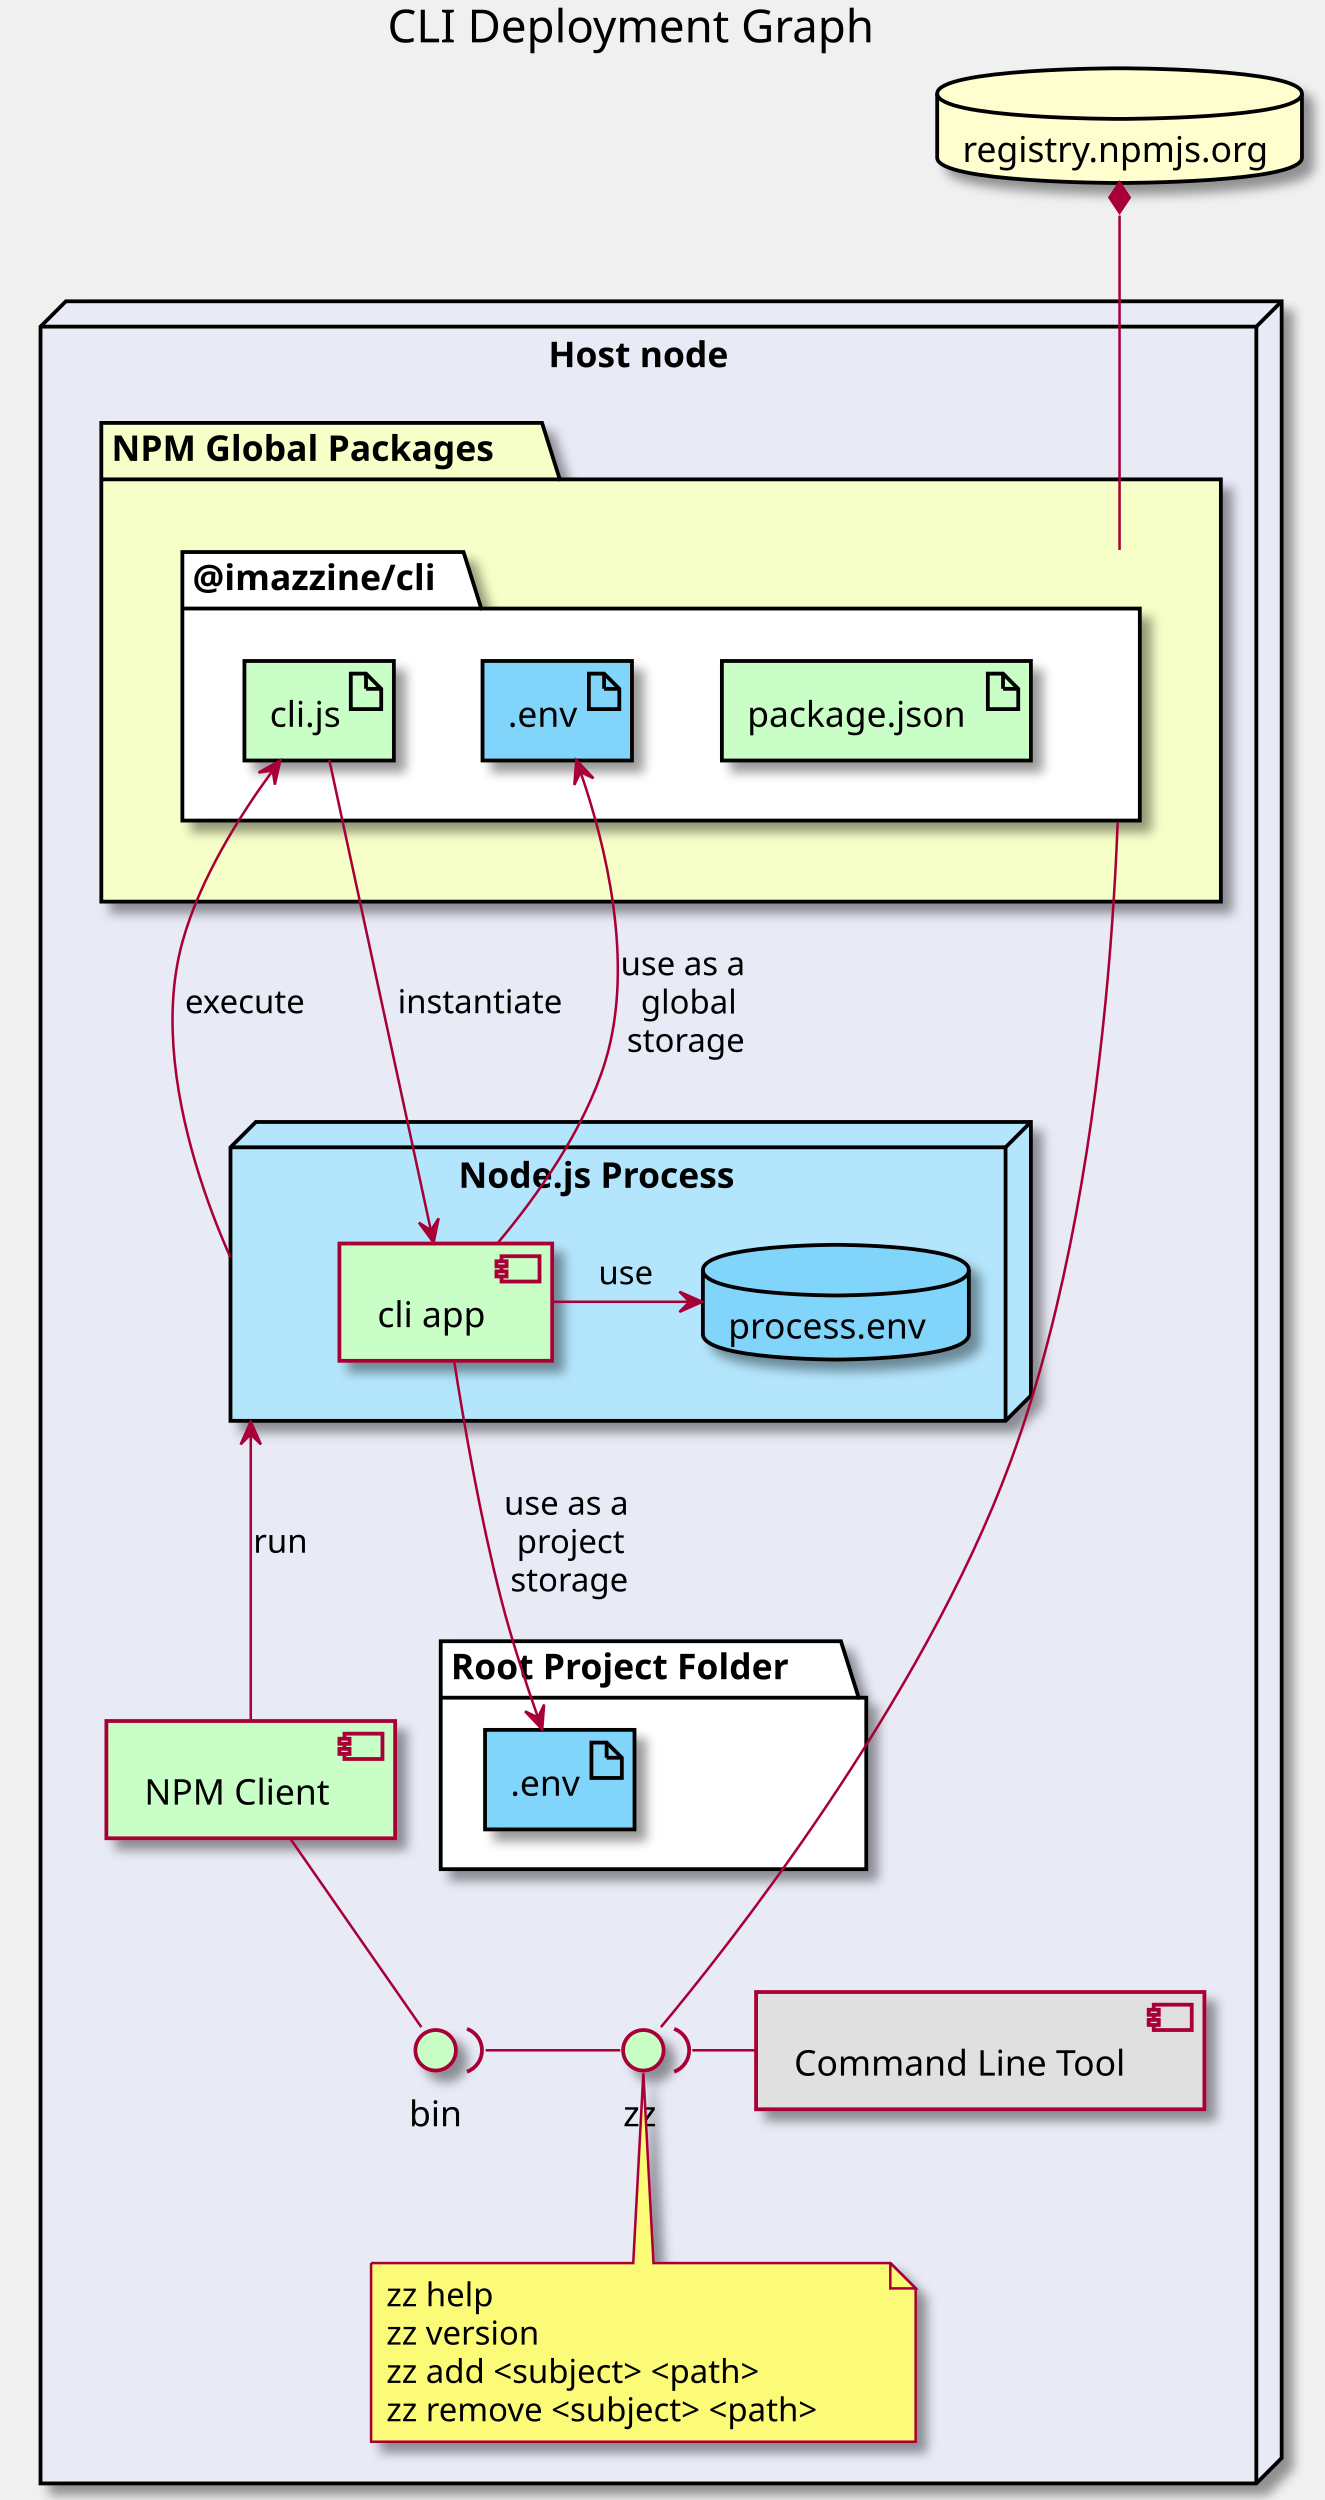
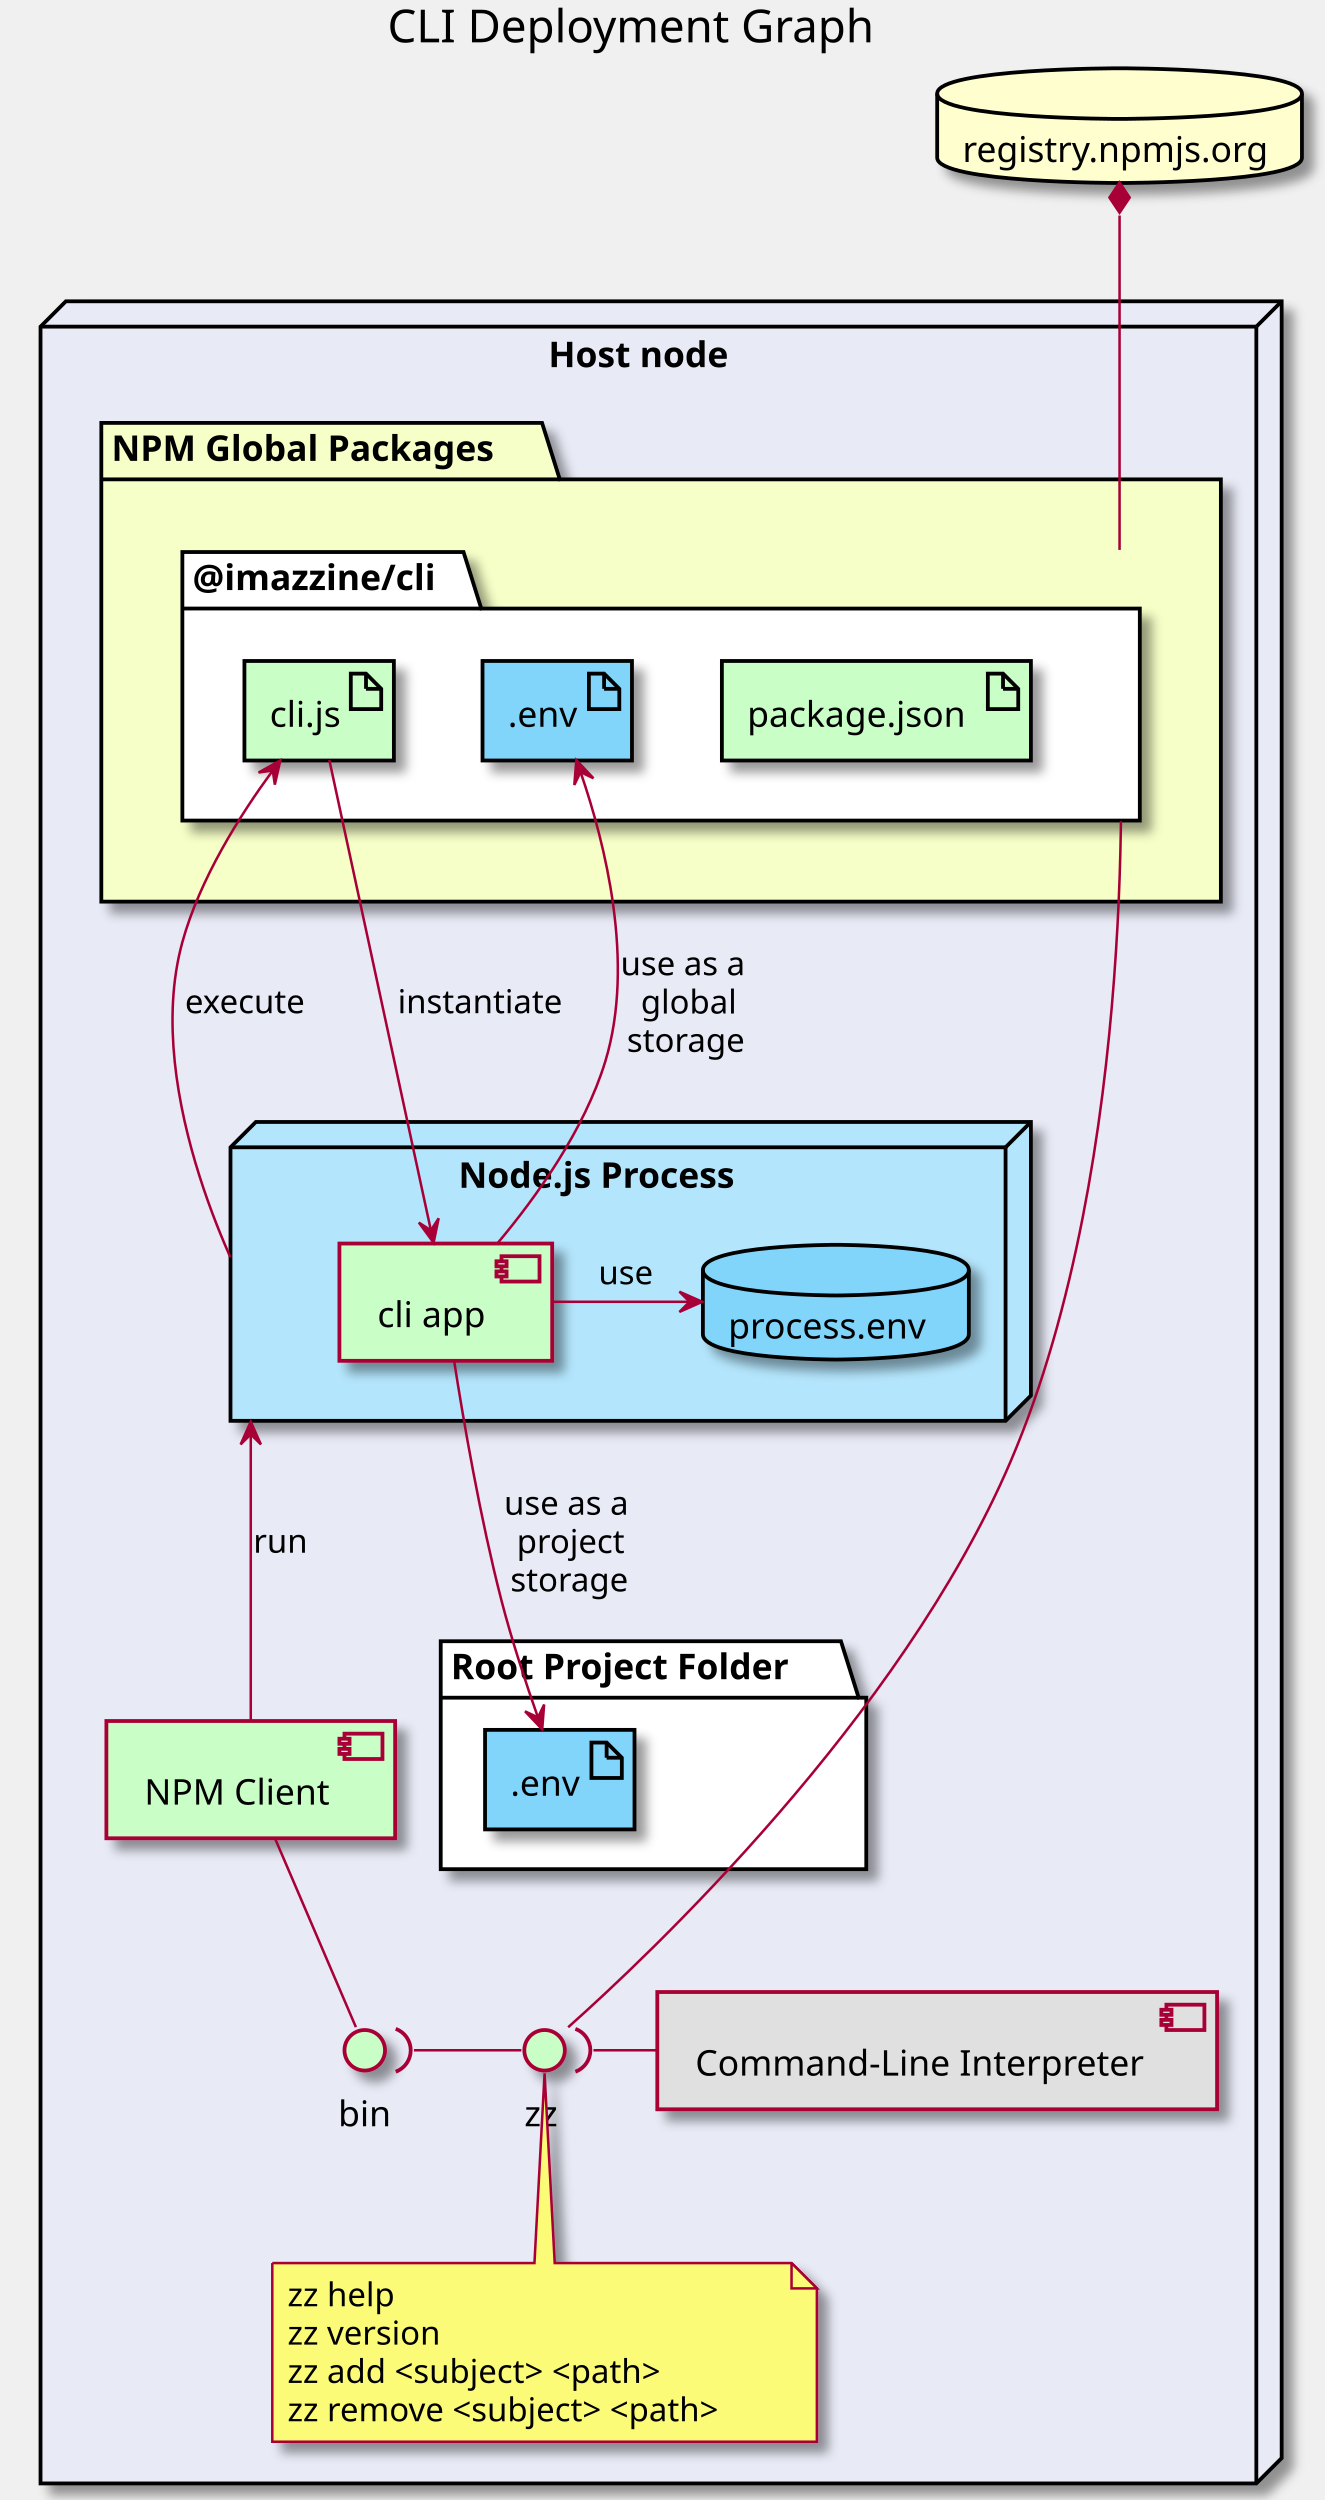
<svg xmlns="http://www.w3.org/2000/svg" xmlns:xlink="http://www.w3.org/1999/xlink" contentScriptType="application/ecmascript" contentStyleType="text/css" height="987px" preserveAspectRatio="none" style="width:523px;height:987px;" version="1.1" viewBox="0 0 523 987" width="523px" zoomAndPan="magnify">
  <defs>
-     <filter height="300%" id="f14j1pbszvidwx" width="300%" x="-1" y="-1">
+     <filter height="300%" id="f1onuh7h673p0q" width="300%" x="-1" y="-1">
      <feGaussianBlur result="blurOut" stdDeviation="2.0" />
      <feColorMatrix in="blurOut" result="blurOut2" type="matrix" values="0 0 0 0 0 0 0 0 0 0 0 0 0 0 0 0 0 0 .4 0" />
      <feOffset dx="4.0" dy="4.0" in="blurOut2" result="blurOut3" />
      <feBlend in="SourceGraphic" in2="blurOut3" mode="normal" />
    </filter>
  </defs>
  <g>
    <text fill="#000000" font-family="sans-serif" font-size="18" lengthAdjust="spacing" textLength="204" x="153" y="16.708">CLI Deployment Graph</text>
-     <polygon fill="#E8EAF6" filter="url(#f14j1pbszvidwx)" points="16,128.953,26,118.953,506,118.953,506,970.453,496,980.453,16,980.453,16,128.953" style="stroke:#000000;stroke-width:1.5;" />
+     <polygon fill="#E8EAF6" filter="url(#f1onuh7h673p0q)" points="16,128.953,26,118.953,506,118.953,506,970.453,496,980.453,16,980.453,16,128.953" style="stroke:#000000;stroke-width:1.5;" />
    <line style="stroke:#000000;stroke-width:1.5;" x1="496" x2="506" y1="128.953" y2="118.953" />
    <line style="stroke:#000000;stroke-width:1.5;" x1="16" x2="496" y1="128.953" y2="128.953" />
    <line style="stroke:#000000;stroke-width:1.5;" x1="496" x2="496" y1="128.953" y2="980.453" />
    <text fill="#000000" font-family="sans-serif" font-size="14" font-weight="bold" lengthAdjust="spacing" textLength="81" x="216.5" y="144.948">Host node</text>
-     <polygon fill="#F6FFC7" filter="url(#f14j1pbszvidwx)" points="40,166.953,214,166.953,221,189.25,482,189.25,482,355.953,40,355.953,40,166.953" style="stroke:#000000;stroke-width:1.5;" />
+     <polygon fill="#F6FFC7" filter="url(#f1onuh7h673p0q)" points="40,166.953,214,166.953,221,189.25,482,189.25,482,355.953,40,355.953,40,166.953" style="stroke:#000000;stroke-width:1.5;" />
    <line style="stroke:#000000;stroke-width:1.5;" x1="40" x2="221" y1="189.25" y2="189.25" />
    <text fill="#000000" font-family="sans-serif" font-size="14" font-weight="bold" lengthAdjust="spacing" textLength="168" x="44" y="181.948">NPM Global Packages</text>
-     <polygon fill="#FFFFFF" filter="url(#f14j1pbszvidwx)" points="72,217.953,183,217.953,190,240.25,450,240.25,450,323.953,72,323.953,72,217.953" style="stroke:#000000;stroke-width:1.5;" />
+     <polygon fill="#FFFFFF" filter="url(#f1onuh7h673p0q)" points="72,217.953,183,217.953,190,240.25,450,240.25,450,323.953,72,323.953,72,217.953" style="stroke:#000000;stroke-width:1.5;" />
    <line style="stroke:#000000;stroke-width:1.5;" x1="72" x2="190" y1="240.25" y2="240.25" />
    <text fill="#000000" font-family="sans-serif" font-size="14" font-weight="bold" lengthAdjust="spacing" textLength="105" x="76" y="232.948">@imazzine/cli</text>
-     <polygon fill="#FFFFFF" filter="url(#f14j1pbszvidwx)" points="174,647.953,332,647.953,339,670.25,342,670.25,342,737.953,174,737.953,174,647.953" style="stroke:#000000;stroke-width:1.5;" />
+     <polygon fill="#FFFFFF" filter="url(#f1onuh7h673p0q)" points="174,647.953,332,647.953,339,670.25,342,670.25,342,737.953,174,737.953,174,647.953" style="stroke:#000000;stroke-width:1.5;" />
    <line style="stroke:#000000;stroke-width:1.5;" x1="174" x2="339" y1="670.25" y2="670.25" />
    <text fill="#000000" font-family="sans-serif" font-size="14" font-weight="bold" lengthAdjust="spacing" textLength="152" x="178" y="662.948">Root Project Folder</text>
-     <polygon fill="#B3E5FC" filter="url(#f14j1pbszvidwx)" points="91,452.953,101,442.953,407,442.953,407,550.953,397,560.953,91,560.953,91,452.953" style="stroke:#000000;stroke-width:1.5;" />
+     <polygon fill="#B3E5FC" filter="url(#f1onuh7h673p0q)" points="91,452.953,101,442.953,407,442.953,407,550.953,397,560.953,91,560.953,91,452.953" style="stroke:#000000;stroke-width:1.5;" />
    <line style="stroke:#000000;stroke-width:1.5;" x1="397" x2="407" y1="452.953" y2="442.953" />
    <line style="stroke:#000000;stroke-width:1.5;" x1="91" x2="397" y1="452.953" y2="452.953" />
    <line style="stroke:#000000;stroke-width:1.5;" x1="397" x2="397" y1="452.953" y2="560.953" />
    <text fill="#000000" font-family="sans-serif" font-size="14" font-weight="bold" lengthAdjust="spacing" textLength="128" x="181" y="468.948">Node.js Process</text>
-     <rect fill="#C9FFC7" filter="url(#f14j1pbszvidwx)" height="46.297" style="stroke:#A80036;stroke-width:1.5;" width="114" x="42" y="679.453" />
-     <rect fill="#C9FFC7" height="10" style="stroke:#A80036;stroke-width:1.5;" width="15" x="136" y="684.453" />
-     <rect fill="#C9FFC7" height="2" style="stroke:#A80036;stroke-width:1.5;" width="4" x="134" y="686.453" />
-     <rect fill="#C9FFC7" height="2" style="stroke:#A80036;stroke-width:1.5;" width="4" x="134" y="690.453" />
-     <text fill="#000000" font-family="sans-serif" font-size="14" lengthAdjust="spacing" textLength="74" x="57" y="712.448">NPM Client</text>
+     <a href="https://www.npmjs.com/get-npm" target="_top" title="https://www.npmjs.com/get-npm" xlink:actuate="onRequest" xlink:href="https://www.npmjs.com/get-npm" xlink:show="new" xlink:title="https://www.npmjs.com/get-npm" xlink:type="simple">
+       <rect fill="#C9FFC7" filter="url(#f1onuh7h673p0q)" height="46.297" style="stroke:#A80036;stroke-width:1.5;" width="114" x="42" y="679.453" />
+       <rect fill="#C9FFC7" height="10" style="stroke:#A80036;stroke-width:1.5;" width="15" x="136" y="684.453" />
+       <rect fill="#C9FFC7" height="2" style="stroke:#A80036;stroke-width:1.5;" width="4" x="134" y="686.453" />
+       <rect fill="#C9FFC7" height="2" style="stroke:#A80036;stroke-width:1.5;" width="4" x="134" y="690.453" />
+       <text fill="#000000" font-family="sans-serif" font-size="14" lengthAdjust="spacing" textLength="74" x="57" y="712.448">NPM Client</text>
+     </a>
    <a href="https://docs.npmjs.com/files/package.json#bin" target="_top" title="https://docs.npmjs.com/files/package.json#bin" xlink:actuate="onRequest" xlink:href="https://docs.npmjs.com/files/package.json#bin" xlink:show="new" xlink:title="https://docs.npmjs.com/files/package.json#bin" xlink:type="simple">
-       <ellipse cx="172" cy="809.453" fill="#C9FFC7" filter="url(#f14j1pbszvidwx)" rx="8" ry="8" style="stroke:#A80036;stroke-width:1.5;" />
-       <text fill="#000000" font-family="sans-serif" font-size="14" lengthAdjust="spacing" textLength="21" x="161.5" y="839.448">bin</text>
+       <ellipse cx="144" cy="809.453" fill="#C9FFC7" filter="url(#f1onuh7h673p0q)" rx="8" ry="8" style="stroke:#A80036;stroke-width:1.5;" />
+       <text fill="#000000" font-family="sans-serif" font-size="14" lengthAdjust="spacing" textLength="21" x="133.5" y="839.448">bin</text>
    </a>
-     <ellipse cx="254" cy="809.453" fill="#C9FFC7" filter="url(#f14j1pbszvidwx)" rx="8" ry="8" style="stroke:#A80036;stroke-width:1.5;" />
-     <text fill="#000000" font-family="sans-serif" font-size="14" lengthAdjust="spacing" textLength="16" x="246" y="839.448">zz</text>
-     <rect fill="#E0E0E0" filter="url(#f14j1pbszvidwx)" height="46.297" style="stroke:#A80036;stroke-width:1.5;" width="177" x="298.5" y="786.453" />
-     <rect fill="#E0E0E0" height="10" style="stroke:#A80036;stroke-width:1.5;" width="15" x="455.5" y="791.453" />
-     <rect fill="#E0E0E0" height="2" style="stroke:#A80036;stroke-width:1.5;" width="4" x="453.5" y="793.453" />
-     <rect fill="#E0E0E0" height="2" style="stroke:#A80036;stroke-width:1.5;" width="4" x="453.5" y="797.453" />
-     <text fill="#000000" font-family="sans-serif" font-size="14" lengthAdjust="spacing" textLength="137" x="313.5" y="819.448">Command Line Tool</text>
-     <path d="M146.5,893.453 L146.5,963.984 A0,0 0 0 0 146.5,963.984 L361.5,963.984 A0,0 0 0 0 361.5,963.984 L361.5,903.453 L351.5,893.453 L258,893.453 L254,818.533 L250,893.453 L146.5,893.453 A0,0 0 0 0 146.5,893.453 " fill="#FBFB77" filter="url(#f14j1pbszvidwx)" style="stroke:#A80036;stroke-width:1.0;" />
-     <path d="M351.5,893.453 L351.5,903.453 L361.5,903.453 L351.5,893.453 " fill="#FBFB77" style="stroke:#A80036;stroke-width:1.0;" />
-     <text fill="#000000" font-family="sans-serif" font-size="13" lengthAdjust="spacing" textLength="45" x="152.5" y="910.52">zz help</text>
-     <text fill="#000000" font-family="sans-serif" font-size="13" lengthAdjust="spacing" textLength="64" x="152.5" y="925.653">zz version</text>
-     <text fill="#000000" font-family="sans-serif" font-size="13" lengthAdjust="spacing" textLength="169" x="152.5" y="940.786">zz add &lt;subject&gt; &lt;path&gt;</text>
-     <text fill="#000000" font-family="sans-serif" font-size="13" lengthAdjust="spacing" textLength="194" x="152.5" y="955.918">zz remove &lt;subject&gt; &lt;path&gt;</text>
+     <ellipse cx="215" cy="809.453" fill="#C9FFC7" filter="url(#f1onuh7h673p0q)" rx="8" ry="8" style="stroke:#A80036;stroke-width:1.5;" />
+     <text fill="#000000" font-family="sans-serif" font-size="14" lengthAdjust="spacing" textLength="16" x="207" y="839.448">zz</text>
+     <a href="https://en.wikipedia.org/wiki/List_of_command-line_interpreters" target="_top" title="https://en.wikipedia.org/wiki/List_of_command-line_interpreters" xlink:actuate="onRequest" xlink:href="https://en.wikipedia.org/wiki/List_of_command-line_interpreters" xlink:show="new" xlink:title="https://en.wikipedia.org/wiki/List_of_command-line_interpreters" xlink:type="simple">
+       <rect fill="#E0E0E0" filter="url(#f1onuh7h673p0q)" height="46.297" style="stroke:#A80036;stroke-width:1.5;" width="221" x="259.5" y="786.453" />
+       <rect fill="#E0E0E0" height="10" style="stroke:#A80036;stroke-width:1.5;" width="15" x="460.5" y="791.453" />
+       <rect fill="#E0E0E0" height="2" style="stroke:#A80036;stroke-width:1.5;" width="4" x="458.5" y="793.453" />
+       <rect fill="#E0E0E0" height="2" style="stroke:#A80036;stroke-width:1.5;" width="4" x="458.5" y="797.453" />
+       <text fill="#000000" font-family="sans-serif" font-size="14" lengthAdjust="spacing" textLength="181" x="274.5" y="819.448">Command-Line Interpreter</text>
+     </a>
+     <path d="M107.5,893.453 L107.5,963.984 A0,0 0 0 0 107.5,963.984 L322.5,963.984 A0,0 0 0 0 322.5,963.984 L322.5,903.453 L312.5,893.453 L219,893.453 L215,818.533 L211,893.453 L107.5,893.453 A0,0 0 0 0 107.5,893.453 " fill="#FBFB77" filter="url(#f1onuh7h673p0q)" style="stroke:#A80036;stroke-width:1.0;" />
+     <path d="M312.5,893.453 L312.5,903.453 L322.5,903.453 L312.5,893.453 " fill="#FBFB77" style="stroke:#A80036;stroke-width:1.0;" />
+     <text fill="#000000" font-family="sans-serif" font-size="13" lengthAdjust="spacing" textLength="45" x="113.5" y="910.52">zz help</text>
+     <text fill="#000000" font-family="sans-serif" font-size="13" lengthAdjust="spacing" textLength="64" x="113.5" y="925.653">zz version</text>
+     <text fill="#000000" font-family="sans-serif" font-size="13" lengthAdjust="spacing" textLength="169" x="113.5" y="940.786">zz add &lt;subject&gt; &lt;path&gt;</text>
+     <text fill="#000000" font-family="sans-serif" font-size="13" lengthAdjust="spacing" textLength="194" x="113.5" y="955.918">zz remove &lt;subject&gt; &lt;path&gt;</text>
    <a href="./cliPackageJson.svg" target="_top" title="./cliPackageJson.svg" xlink:actuate="onRequest" xlink:href="./cliPackageJson.svg" xlink:show="new" xlink:title="./cliPackageJson.svg" xlink:type="simple">
-       <rect fill="#C9FFC7" filter="url(#f14j1pbszvidwx)" height="39.297" style="stroke:#000000;stroke-width:1.5;" width="122" x="285" y="260.953" />
+       <rect fill="#C9FFC7" filter="url(#f1onuh7h673p0q)" height="39.297" style="stroke:#000000;stroke-width:1.5;" width="122" x="285" y="260.953" />
      <polygon fill="#C9FFC7" points="390,265.953,390,279.953,402,279.953,402,271.953,396,265.953,390,265.953" style="stroke:#000000;stroke-width:1.5;" />
      <line style="stroke:#000000;stroke-width:1.5;" x1="396" x2="396" y1="265.953" y2="271.953" />
      <line style="stroke:#000000;stroke-width:1.5;" x1="402" x2="396" y1="271.953" y2="271.953" />
      <text fill="#000000" font-family="sans-serif" font-size="14" lengthAdjust="spacing" textLength="92" x="295" y="286.948">package.json</text>
    </a>
-     <rect fill="#81D4FA" filter="url(#f14j1pbszvidwx)" height="39.297" style="stroke:#000000;stroke-width:1.5;" width="59" x="190.5" y="260.953" />
+     <rect fill="#81D4FA" filter="url(#f1onuh7h673p0q)" height="39.297" style="stroke:#000000;stroke-width:1.5;" width="59" x="190.5" y="260.953" />
    <polygon fill="#81D4FA" points="232.5,265.953,232.5,279.953,244.5,279.953,244.5,271.953,238.5,265.953,232.5,265.953" style="stroke:#000000;stroke-width:1.5;" />
    <line style="stroke:#000000;stroke-width:1.5;" x1="238.5" x2="238.5" y1="265.953" y2="271.953" />
    <line style="stroke:#000000;stroke-width:1.5;" x1="244.5" x2="238.5" y1="271.953" y2="271.953" />
    <text fill="#000000" font-family="sans-serif" font-size="14" lengthAdjust="spacing" textLength="29" x="200.5" y="286.948">.env</text>
-     <rect fill="#C9FFC7" filter="url(#f14j1pbszvidwx)" height="39.297" style="stroke:#000000;stroke-width:1.5;" width="59" x="96.5" y="260.953" />
+     <rect fill="#C9FFC7" filter="url(#f1onuh7h673p0q)" height="39.297" style="stroke:#000000;stroke-width:1.5;" width="59" x="96.5" y="260.953" />
    <polygon fill="#C9FFC7" points="138.5,265.953,138.5,279.953,150.5,279.953,150.5,271.953,144.5,265.953,138.5,265.953" style="stroke:#000000;stroke-width:1.5;" />
    <line style="stroke:#000000;stroke-width:1.5;" x1="144.5" x2="144.5" y1="265.953" y2="271.953" />
    <line style="stroke:#000000;stroke-width:1.5;" x1="150.5" x2="144.5" y1="271.953" y2="271.953" />
    <text fill="#000000" font-family="sans-serif" font-size="14" lengthAdjust="spacing" textLength="29" x="106.5" y="286.948">cli.js</text>
-     <rect fill="#81D4FA" filter="url(#f14j1pbszvidwx)" height="39.297" style="stroke:#000000;stroke-width:1.5;" width="59" x="191.5" y="682.953" />
+     <rect fill="#81D4FA" filter="url(#f1onuh7h673p0q)" height="39.297" style="stroke:#000000;stroke-width:1.5;" width="59" x="191.5" y="682.953" />
    <polygon fill="#81D4FA" points="233.5,687.953,233.5,701.953,245.5,701.953,245.5,693.953,239.5,687.953,233.5,687.953" style="stroke:#000000;stroke-width:1.5;" />
    <line style="stroke:#000000;stroke-width:1.5;" x1="239.5" x2="239.5" y1="687.953" y2="693.953" />
    <line style="stroke:#000000;stroke-width:1.5;" x1="245.5" x2="239.5" y1="693.953" y2="693.953" />
    <text fill="#000000" font-family="sans-serif" font-size="14" lengthAdjust="spacing" textLength="29" x="201.5" y="708.948">.env</text>
    <a href="./cli_app.svg" target="_top" title="./cli_app.svg" xlink:actuate="onRequest" xlink:href="./cli_app.svg" xlink:show="new" xlink:title="./cli_app.svg" xlink:type="simple">
-       <rect fill="#C9FFC7" filter="url(#f14j1pbszvidwx)" height="46.297" style="stroke:#A80036;stroke-width:1.5;" width="84" x="134" y="490.953" />
+       <rect fill="#C9FFC7" filter="url(#f1onuh7h673p0q)" height="46.297" style="stroke:#A80036;stroke-width:1.5;" width="84" x="134" y="490.953" />
      <rect fill="#C9FFC7" height="10" style="stroke:#A80036;stroke-width:1.5;" width="15" x="198" y="495.953" />
      <rect fill="#C9FFC7" height="2" style="stroke:#A80036;stroke-width:1.5;" width="4" x="196" y="497.953" />
      <rect fill="#C9FFC7" height="2" style="stroke:#A80036;stroke-width:1.5;" width="4" x="196" y="501.953" />
      <text fill="#000000" font-family="sans-serif" font-size="14" lengthAdjust="spacing" textLength="44" x="149" y="523.948">cli app</text>
    </a>
-     <path d="M277.5,501.453 C277.5,491.453 330,491.453 330,491.453 C330,491.453 382.5,491.453 382.5,501.453 L382.5,526.75 C382.5,536.75 330,536.75 330,536.75 C330,536.75 277.5,536.75 277.5,526.75 L277.5,501.453 " fill="#81D4FA" filter="url(#f14j1pbszvidwx)" style="stroke:#000000;stroke-width:1.5;" />
+     <path d="M277.5,501.453 C277.5,491.453 330,491.453 330,491.453 C330,491.453 382.5,491.453 382.5,501.453 L382.5,526.75 C382.5,536.75 330,536.75 330,536.75 C330,536.75 277.5,536.75 277.5,526.75 L277.5,501.453 " fill="#81D4FA" filter="url(#f1onuh7h673p0q)" style="stroke:#000000;stroke-width:1.5;" />
    <path d="M277.5,501.453 C277.5,511.453 330,511.453 330,511.453 C330,511.453 382.5,511.453 382.5,501.453 " fill="none" style="stroke:#000000;stroke-width:1.5;" />
    <text fill="#000000" font-family="sans-serif" font-size="14" lengthAdjust="spacing" textLength="85" x="287.5" y="528.448">process.env</text>
-     <path d="M370,36.953 C370,26.953 442,26.953 442,26.953 C442,26.953 514,26.953 514,36.953 L514,62.25 C514,72.25 442,72.25 442,72.25 C442,72.25 370,72.25 370,62.25 L370,36.953 " fill="#FEFECE" filter="url(#f14j1pbszvidwx)" style="stroke:#000000;stroke-width:1.5;" />
+     <path d="M370,36.953 C370,26.953 442,26.953 442,26.953 C442,26.953 514,26.953 514,36.953 L514,62.25 C514,72.25 442,72.25 442,72.25 C442,72.25 370,72.25 370,62.25 L370,36.953 " fill="#FEFECE" filter="url(#f1onuh7h673p0q)" style="stroke:#000000;stroke-width:1.5;" />
    <path d="M370,36.953 C370,46.953 442,46.953 442,46.953 C442,46.953 514,46.953 514,36.953 " fill="none" style="stroke:#000000;stroke-width:1.5;" />
    <text fill="#000000" font-family="sans-serif" font-size="14" lengthAdjust="spacing" textLength="124" x="380" y="63.948">registry.npmjs.org</text>
    <path d="M218.08,513.953 C234.77,513.953 254.23,513.953 272.2,513.953 " fill="none" id="cli-to-env" style="stroke:#A80036;stroke-width:1.0;" />
    <polygon fill="#A80036" points="277.23,513.953,268.23,509.953,272.23,513.953,268.23,517.953,277.23,513.953" style="stroke:#A80036;stroke-width:1.0;" />
    <text fill="#000000" font-family="sans-serif" font-size="13" lengthAdjust="spacing" textLength="23" x="236.25" y="507.02">use</text>
    <path d="M442,85.093 C442,116.563 442,164.063 442,204.227 C442,206.737 442,209.219 442,211.666 C442,212.889 442,214.105 442,215.31 C442,215.913 442,216.514 442,217.112 " fill="none" id="npmRegister-backto-cliPackage" style="stroke:#A80036;stroke-width:1.0;" />
    <polygon fill="#A80036" points="442,71.993,438,77.993,442,83.993,446,77.993,442,71.993" style="stroke:#A80036;stroke-width:1.0;" />
-     <path d="M114.3,725.463 C130.52,748.793 155.29,784.423 166.34,800.313 " fill="none" id="npmClient-npmBinAPI" style="stroke:#A80036;stroke-width:1.0;" />
-     <path d="M441.25,324.693 C441.237,325.021 441.225,325.351 441.212,325.683 C441.186,326.346 441.159,327.015 441.132,327.691 C440.912,333.092 440.64,338.875 440.304,344.989 C439.631,357.216 438.702,370.764 437.42,385.231 C432.293,443.096 421.525,515.638 399,576.953 C363.68,673.103 284.73,771.813 260.93,800.303 " fill="none" id="cliPackage-zzInterface" style="stroke:#A80036;stroke-width:1.0;" />
-     <path d="M191.73,809.453 C209.46,809.453 227.18,809.453 244.91,809.453 " fill="none" id="npmBinAPI-backto-zzInterface" style="stroke:#A80036;stroke-width:1.0;" />
-     <path d="M184.368,817.91 A9,9 0 0 0 184.368 800.996" fill="none" style="stroke:#A80036;stroke-width:1.5;" />
-     <path d="M273.31,809.453 C281.68,809.453 290.05,809.453 298.42,809.453 " fill="none" id="zzInterface-backto-commandLineTool" style="stroke:#A80036;stroke-width:1.0;" />
-     <path d="M266.168,817.91 A9,9 0 0 0 266.168 800.996" fill="none" style="stroke:#A80036;stroke-width:1.5;" />
+     <path d="M108.43,725.463 C118.43,748.793 133.7,784.423 140.51,800.313 " fill="none" id="npmClient-npmBinAPI" style="stroke:#A80036;stroke-width:1.0;" />
+     <path d="M442.546,324.213 C442.53,325.528 442.511,326.868 442.488,328.231 C442.399,333.684 442.259,339.519 442.05,345.683 C441.633,358.01 440.943,371.654 439.851,386.196 C435.483,444.361 424.665,516.883 399,576.953 C355.63,678.453 255.33,772.753 224.31,800.353 " fill="none" id="cliPackage-zzInterface" style="stroke:#A80036;stroke-width:1.0;" />
+     <path d="M163.44,809.453 C177.57,809.453 191.69,809.453 205.82,809.453 " fill="none" id="npmBinAPI-backto-zzInterface" style="stroke:#A80036;stroke-width:1.0;" />
+     <path d="M156.228,817.91 A9,9 0 0 0 156.228 800.996" fill="none" style="stroke:#A80036;stroke-width:1.5;" />
+     <path d="M234.3,809.453 C242.67,809.453 251.05,809.453 259.42,809.453 " fill="none" id="zzInterface-backto-commandLineTool" style="stroke:#A80036;stroke-width:1.0;" />
+     <path d="M227.158,817.91 A9,9 0 0 0 227.158 800.996" fill="none" style="stroke:#A80036;stroke-width:1.5;" />
    <path d="M99,561.258 C99,561.504 99,561.75 99,561.997 C99,563.973 99,565.986 99,568.031 C99,572.12 99,576.337 99,580.641 C99,615.066 99,654.998 99,679.233 " fill="none" id="nodeJs-backto-npmClient" style="stroke:#A80036;stroke-width:1.0;" />
    <polygon fill="#A80036" points="99,561.258,95,570.258,99,566.258,103,570.258,99,561.258" style="stroke:#A80036;stroke-width:1.0;" />
    <text fill="#000000" font-family="sans-serif" font-size="13" lengthAdjust="spacing" textLength="21" x="100" y="613.02">run</text>
    <path d="M107.51,304.423 C94.76,321.813 78.9,346.913 72,371.953 C63.655,402.228 70.065,436.858 78.728,464.222 C80.893,471.063 83.2,477.45 85.451,483.201 C86.577,486.076 87.69,488.793 88.764,491.328 C89.301,492.595 89.829,493.817 90.344,494.991 C90.472,495.285 90.6,495.575 90.727,495.863 C90.791,496.006 90.854,496.149 90.917,496.291 " fill="none" id="cliJs-backto-nodeJs" style="stroke:#A80036;stroke-width:1.0;" />
    <polygon fill="#A80036" points="110.68,300.173,102.091,304.993,107.689,304.18,108.502,309.778,110.68,300.173" style="stroke:#A80036;stroke-width:1.0;" />
    <text fill="#000000" font-family="sans-serif" font-size="13" lengthAdjust="spacing" textLength="51" x="73" y="400.02">execute</text>
    <path d="M130.01,300.003 C138.79,340.693 159.79,437.913 170.09,485.613 " fill="none" id="cliJs-to-cli" style="stroke:#A80036;stroke-width:1.0;" />
    <polygon fill="#A80036" points="171.18,490.623,173.186,480.981,170.123,485.736,165.367,482.673,171.18,490.623" style="stroke:#A80036;stroke-width:1.0;" />
    <text fill="#000000" font-family="sans-serif" font-size="13" lengthAdjust="spacing" textLength="68" x="157" y="400.02">instantiate</text>
    <path d="M179.27,537.143 C182.96,560.823 189.58,599.333 198,631.953 C202.02,647.513 207.68,664.663 212.38,678.033 " fill="none" id="cli-to-dotenvProject" style="stroke:#A80036;stroke-width:1.0;" />
    <polygon fill="#A80036" points="214.06,682.773,214.823,672.954,212.389,678.061,207.282,675.627,214.06,682.773" style="stroke:#A80036;stroke-width:1.0;" />
    <text fill="#000000" font-family="sans-serif" font-size="13" lengthAdjust="spacing" textLength="54" x="199" y="598.02">use as a</text>
    <text fill="#000000" font-family="sans-serif" font-size="13" lengthAdjust="spacing" textLength="44" x="204" y="613.153">project</text>
    <text fill="#000000" font-family="sans-serif" font-size="13" lengthAdjust="spacing" textLength="49" x="201.5" y="628.286">storage</text>
    <path d="M229.28,305.043 C238.84,332.823 250.82,380.103 239,418.953 C230.71,446.203 211.6,472.743 196.59,490.633 " fill="none" id="dotenvGlobal-backto-cli" style="stroke:#A80036;stroke-width:1.0;" />
    <polygon fill="#A80036" points="227.53,300.083,226.741,309.9,229.188,304.8,234.288,307.247,227.53,300.083" style="stroke:#A80036;stroke-width:1.0;" />
    <text fill="#000000" font-family="sans-serif" font-size="13" lengthAdjust="spacing" textLength="54" x="245" y="385.02">use as a</text>
    <text fill="#000000" font-family="sans-serif" font-size="13" lengthAdjust="spacing" textLength="38" x="253" y="400.153">global</text>
    <text fill="#000000" font-family="sans-serif" font-size="13" lengthAdjust="spacing" textLength="49" x="247.5" y="415.286">storage</text>
  </g>
</svg>
